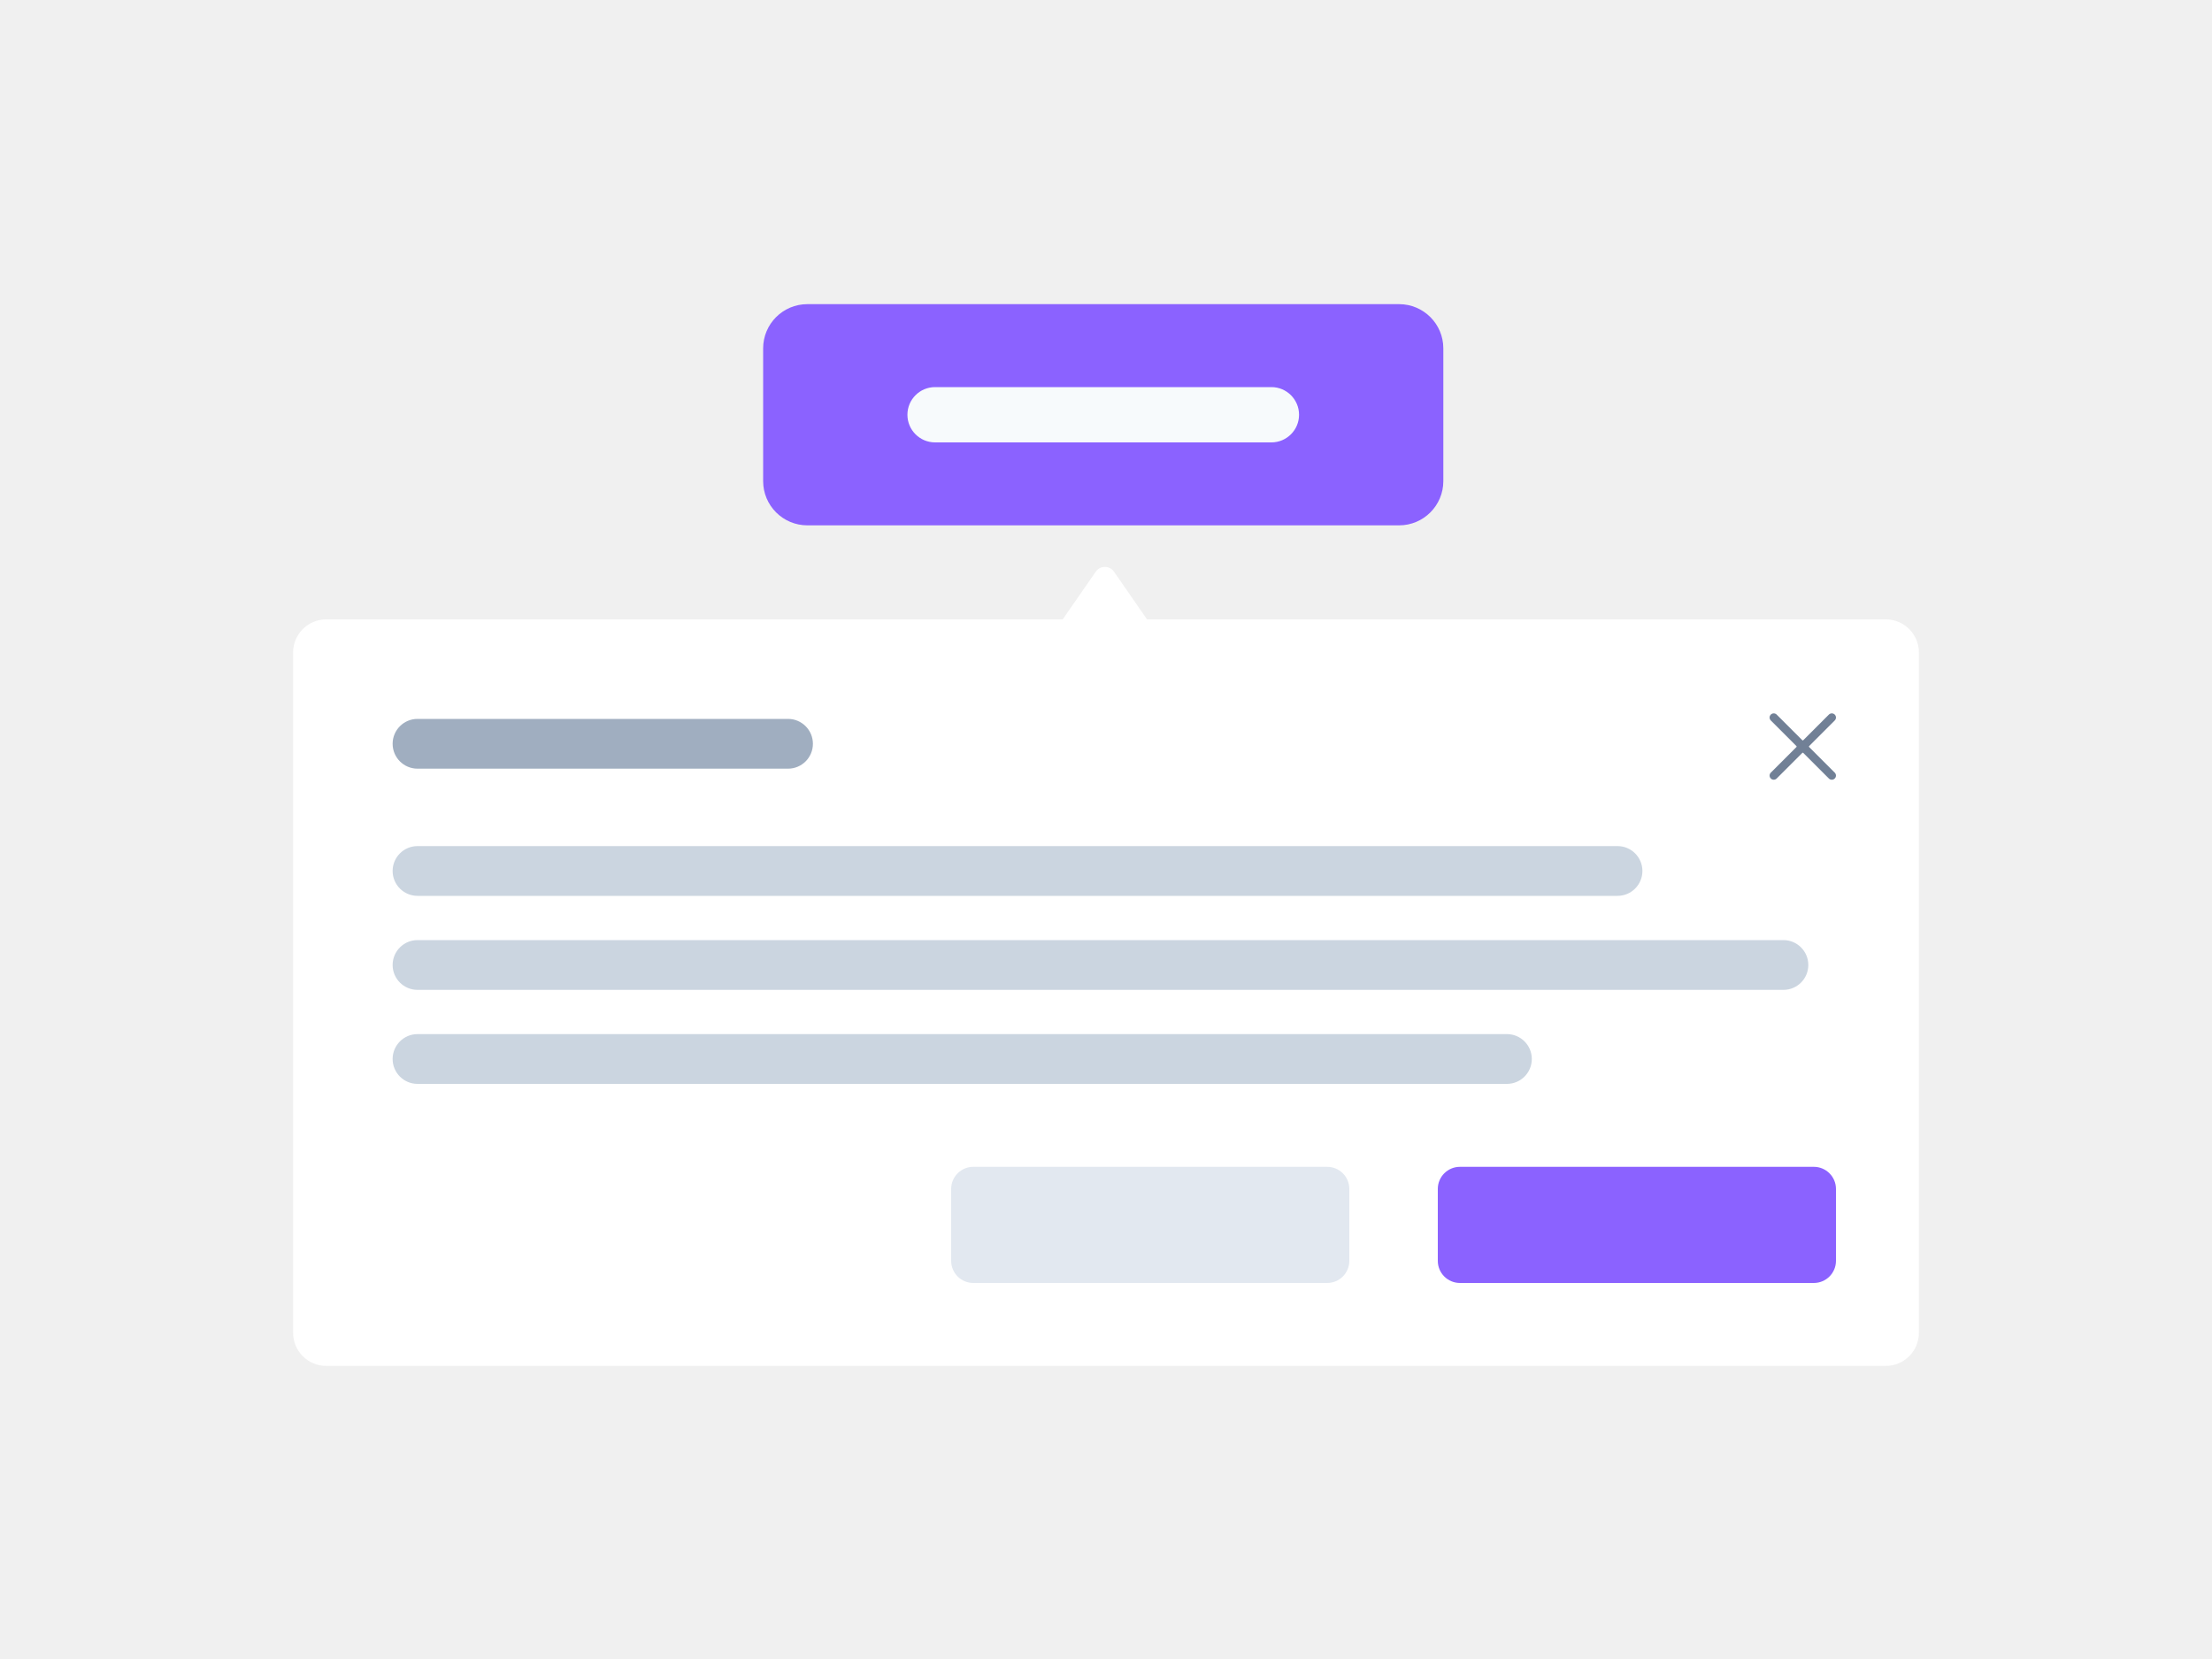
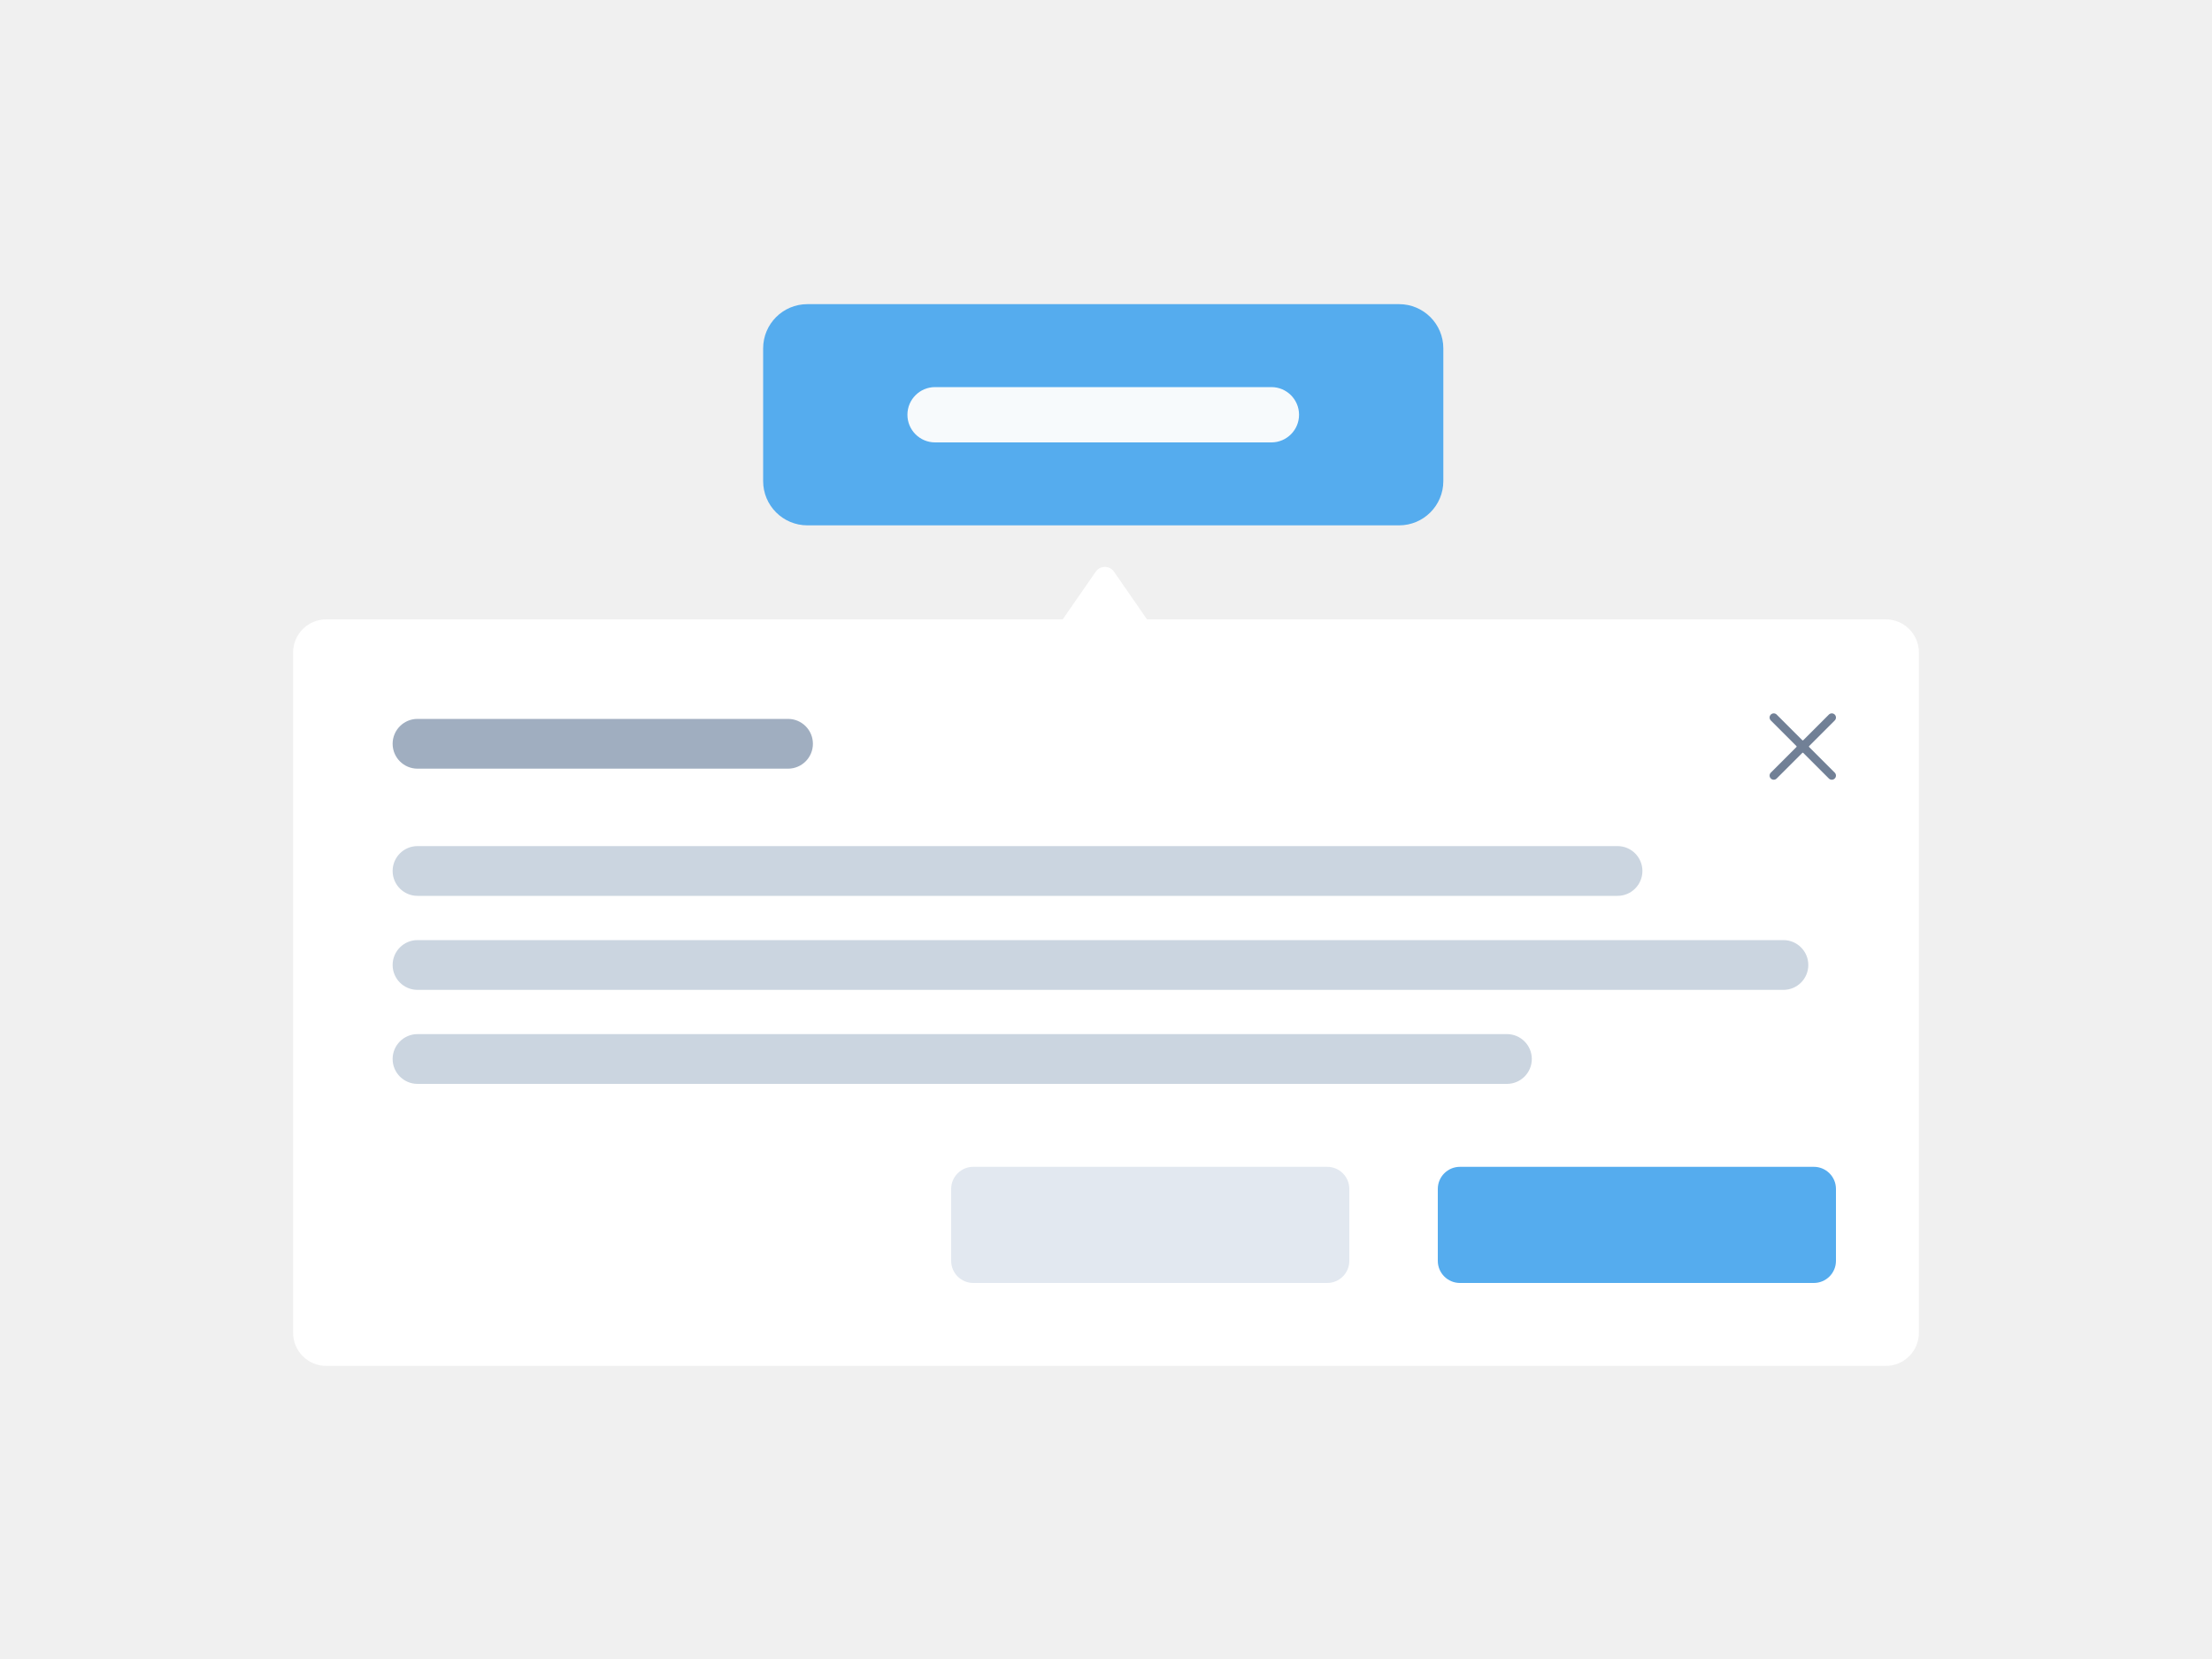
<svg xmlns="http://www.w3.org/2000/svg" width="400" height="300" viewBox="0 0 400 300" fill="none">
  <rect x="53" y="112" width="294" height="135" rx="6" fill="white" />
  <path fill-rule="evenodd" clip-rule="evenodd" d="M71 134.5C71 132.015 73.015 130 75.5 130H142.5C144.985 130 147 132.015 147 134.5C147 136.985 144.985 139 142.5 139H75.5C73.015 139 71 136.985 71 134.5Z" fill="#A0AEC0" />
  <path fill-rule="evenodd" clip-rule="evenodd" d="M71 157.5C71 155.015 73.015 153 75.5 153H292.5C294.985 153 297 155.015 297 157.5C297 159.985 294.985 162 292.5 162H75.5C73.015 162 71 159.985 71 157.5Z" fill="#CBD5E0" />
  <path fill-rule="evenodd" clip-rule="evenodd" d="M71 174.5C71 172.015 73.015 170 75.5 170H322.5C324.985 170 327 172.015 327 174.5C327 176.985 324.985 179 322.5 179H75.5C73.015 179 71 176.985 71 174.5Z" fill="#CBD5E0" />
  <path fill-rule="evenodd" clip-rule="evenodd" d="M71 191.5C71 189.015 73.015 187 75.5 187H272.5C274.985 187 277 189.015 277 191.5C277 193.985 274.985 196 272.5 196H75.5C73.015 196 71 193.985 71 191.5Z" fill="#CBD5E0" />
  <path d="M320.22 139.719C320.079 139.86 320 140.05 320 140.249C320 140.448 320.079 140.639 320.22 140.779C320.36 140.92 320.551 140.999 320.75 140.999C320.949 140.999 321.14 140.92 321.28 140.779L325.911 136.149C325.923 136.138 325.936 136.128 325.952 136.122C325.967 136.116 325.983 136.113 326 136.113C326.016 136.113 326.032 136.116 326.047 136.122C326.063 136.128 326.076 136.138 326.088 136.149L330.719 140.78C330.788 140.85 330.871 140.905 330.962 140.943C331.053 140.981 331.15 141 331.249 141C331.347 141 331.445 140.981 331.536 140.943C331.627 140.905 331.71 140.85 331.779 140.78C331.849 140.711 331.904 140.628 331.942 140.537C331.98 140.446 331.999 140.349 331.999 140.25C331.999 140.152 331.98 140.054 331.942 139.963C331.904 139.872 331.849 139.79 331.78 139.72L327.149 135.088C327.138 135.076 327.129 135.063 327.122 135.047C327.116 135.032 327.113 135.016 327.113 134.999C327.113 134.983 327.116 134.967 327.122 134.952C327.129 134.936 327.138 134.923 327.149 134.911L331.781 130.281C331.921 130.14 332 129.949 332 129.75C332 129.551 331.921 129.36 331.78 129.219C331.639 129.079 331.448 129 331.249 129C331.05 129 330.859 129.079 330.719 129.22L326.088 133.85C326.076 133.861 326.063 133.87 326.047 133.877C326.032 133.883 326.016 133.886 326 133.886C325.983 133.886 325.967 133.883 325.952 133.877C325.936 133.87 325.923 133.861 325.911 133.85L321.28 129.22C321.211 129.15 321.128 129.095 321.037 129.058C320.946 129.02 320.849 129 320.75 129C320.551 129 320.36 129.079 320.22 129.22C320.079 129.361 320 129.551 320 129.75C320 129.949 320.079 130.14 320.22 130.281L324.85 134.911C324.861 134.923 324.871 134.936 324.877 134.952C324.883 134.967 324.886 134.983 324.886 134.999C324.886 135.016 324.883 135.032 324.877 135.047C324.871 135.063 324.861 135.076 324.85 135.088L320.22 139.719Z" fill="#718096" />
-   <rect x="260" y="211" width="72" height="21" rx="4" fill="#8B62FF" />
+   <rect x="260" y="211" width="72" height="21" rx="4" fill="#55acee" />
  <rect x="172" y="211" width="72" height="21" rx="4" fill="#E2E8F0" />
  <path d="M198.15 103.373C198.946 102.225 200.643 102.225 201.438 103.373L207.588 112.25H192L198.15 103.373Z" fill="white" />
-   <rect x="138" y="55" width="123" height="40" rx="8" fill="#8B62FF" />
+   <rect x="138" y="55" width="123" height="40" rx="8" fill="#55acee" />
  <rect x="164.091" y="70" width="70.818" height="10" rx="5" fill="#F7FAFC" />
</svg>
